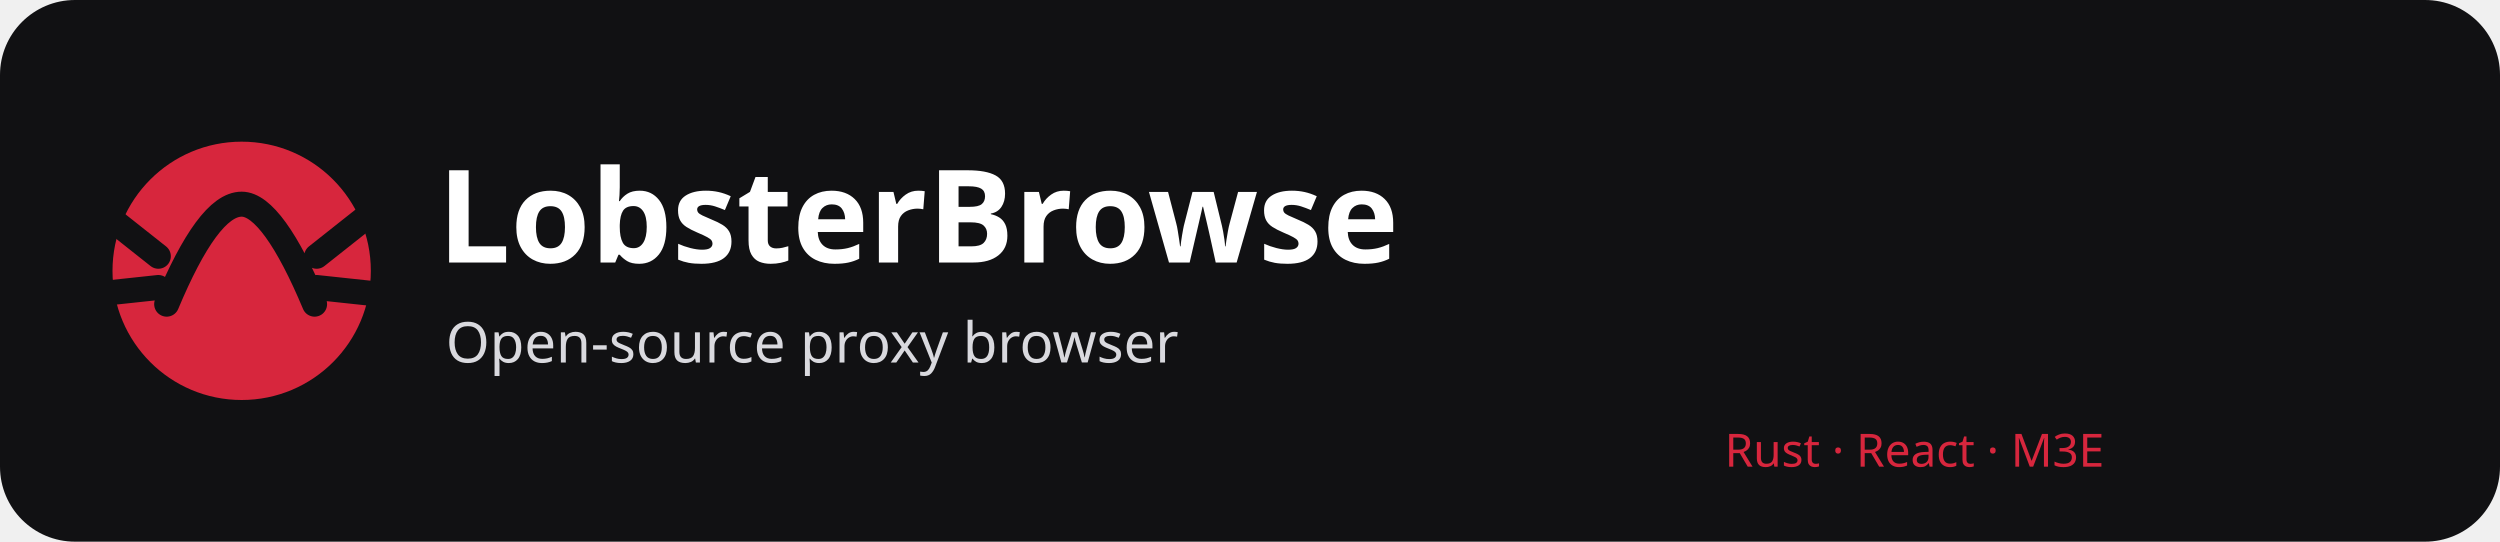
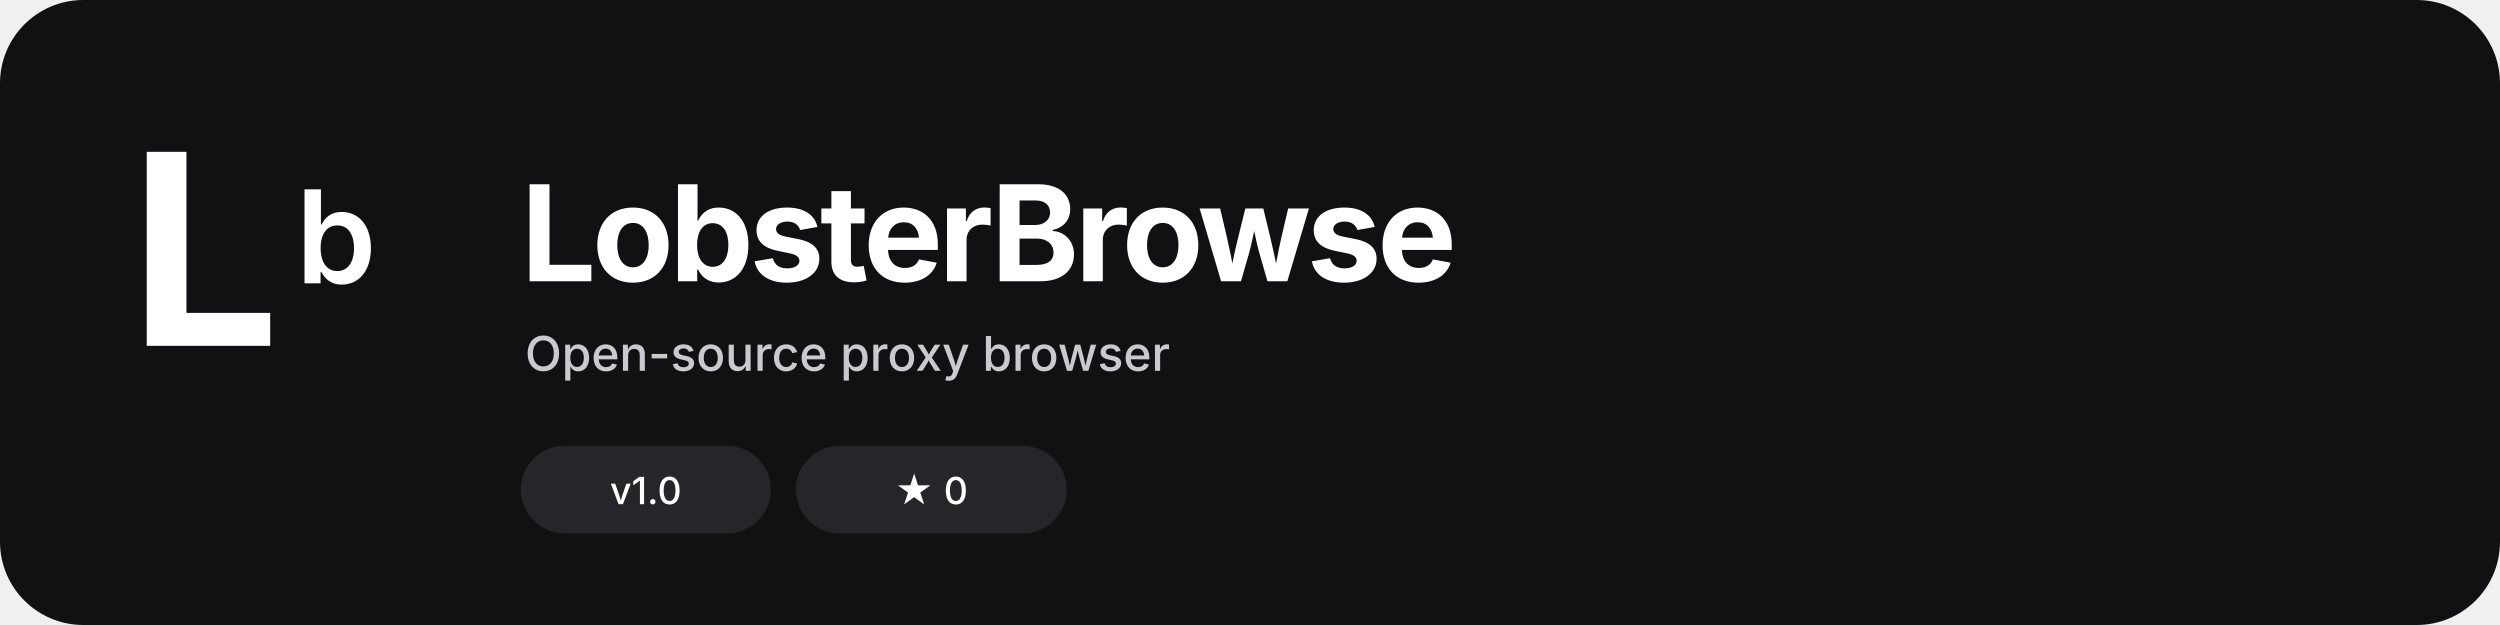
- <svg xmlns="http://www.w3.org/2000/svg" viewBox="0 0 1200 260" role="img" aria-labelledby="title desc">
-   <rect width="1200" height="260" rx="36" fill="#111113" />
-   <circle cx="116" cy="130" r="62" fill="#d7263d" />
-   <path d="M80 146c13-31 25-48 36-48 10 0 22 17 35 48M76 123l-24-19m24 34-28 3m104-18 24-19m-24 34 28 3" fill="none" stroke="#111113" stroke-width="12" stroke-linecap="round" />
-   <text x="210" y="126" fill="#fff" font-family="system-ui,sans-serif" font-size="62" font-weight="700">LobsterBrowse</text>
-   <text x="214" y="174" fill="#d9d9de" font-family="system-ui,sans-serif" font-size="27">Open-source proxy browser</text>
-   <text x="1010" y="224" fill="#d7263d" font-family="system-ui,sans-serif" font-size="22" text-anchor="end">Rust · React · M3E</text>
+ <svg xmlns="http://www.w3.org/2000/svg" viewBox="0 0 1200 300" role="img" aria-labelledby="t d">
+   <rect width="1200" height="300" rx="40" fill="#111113" />
+   <g fill="#fff" font-family="Google Sans Flex,Google Sans,Inter,system-ui,sans-serif">
+     <text x="62" y="166" font-size="128" font-weight="750">L</text>
+     <text x="142" y="136" font-size="62" font-weight="600">b</text>
+     <text x="250" y="135" font-size="64" font-weight="650" letter-spacing="-2">LobsterBrowse</text>
+     <text x="252" y="178" font-size="23" font-weight="450" fill="#c9c9cf">Open-source proxy browser</text>
+   </g>
+   <g font-family="Google Sans Flex,Google Sans,Inter,system-ui,sans-serif" font-weight="550">
+     <rect x="250" y="214" width="120" height="42" rx="21" fill="#26262a" />
+     <text x="310" y="242" text-anchor="middle" font-size="18" fill="#fff">v1.0</text>
+     <rect x="382" y="214" width="130" height="42" rx="21" fill="#26262a" />
+     <text x="447" y="242" text-anchor="middle" font-size="18" fill="#fff">★ 0</text>
+   </g>
</svg>
